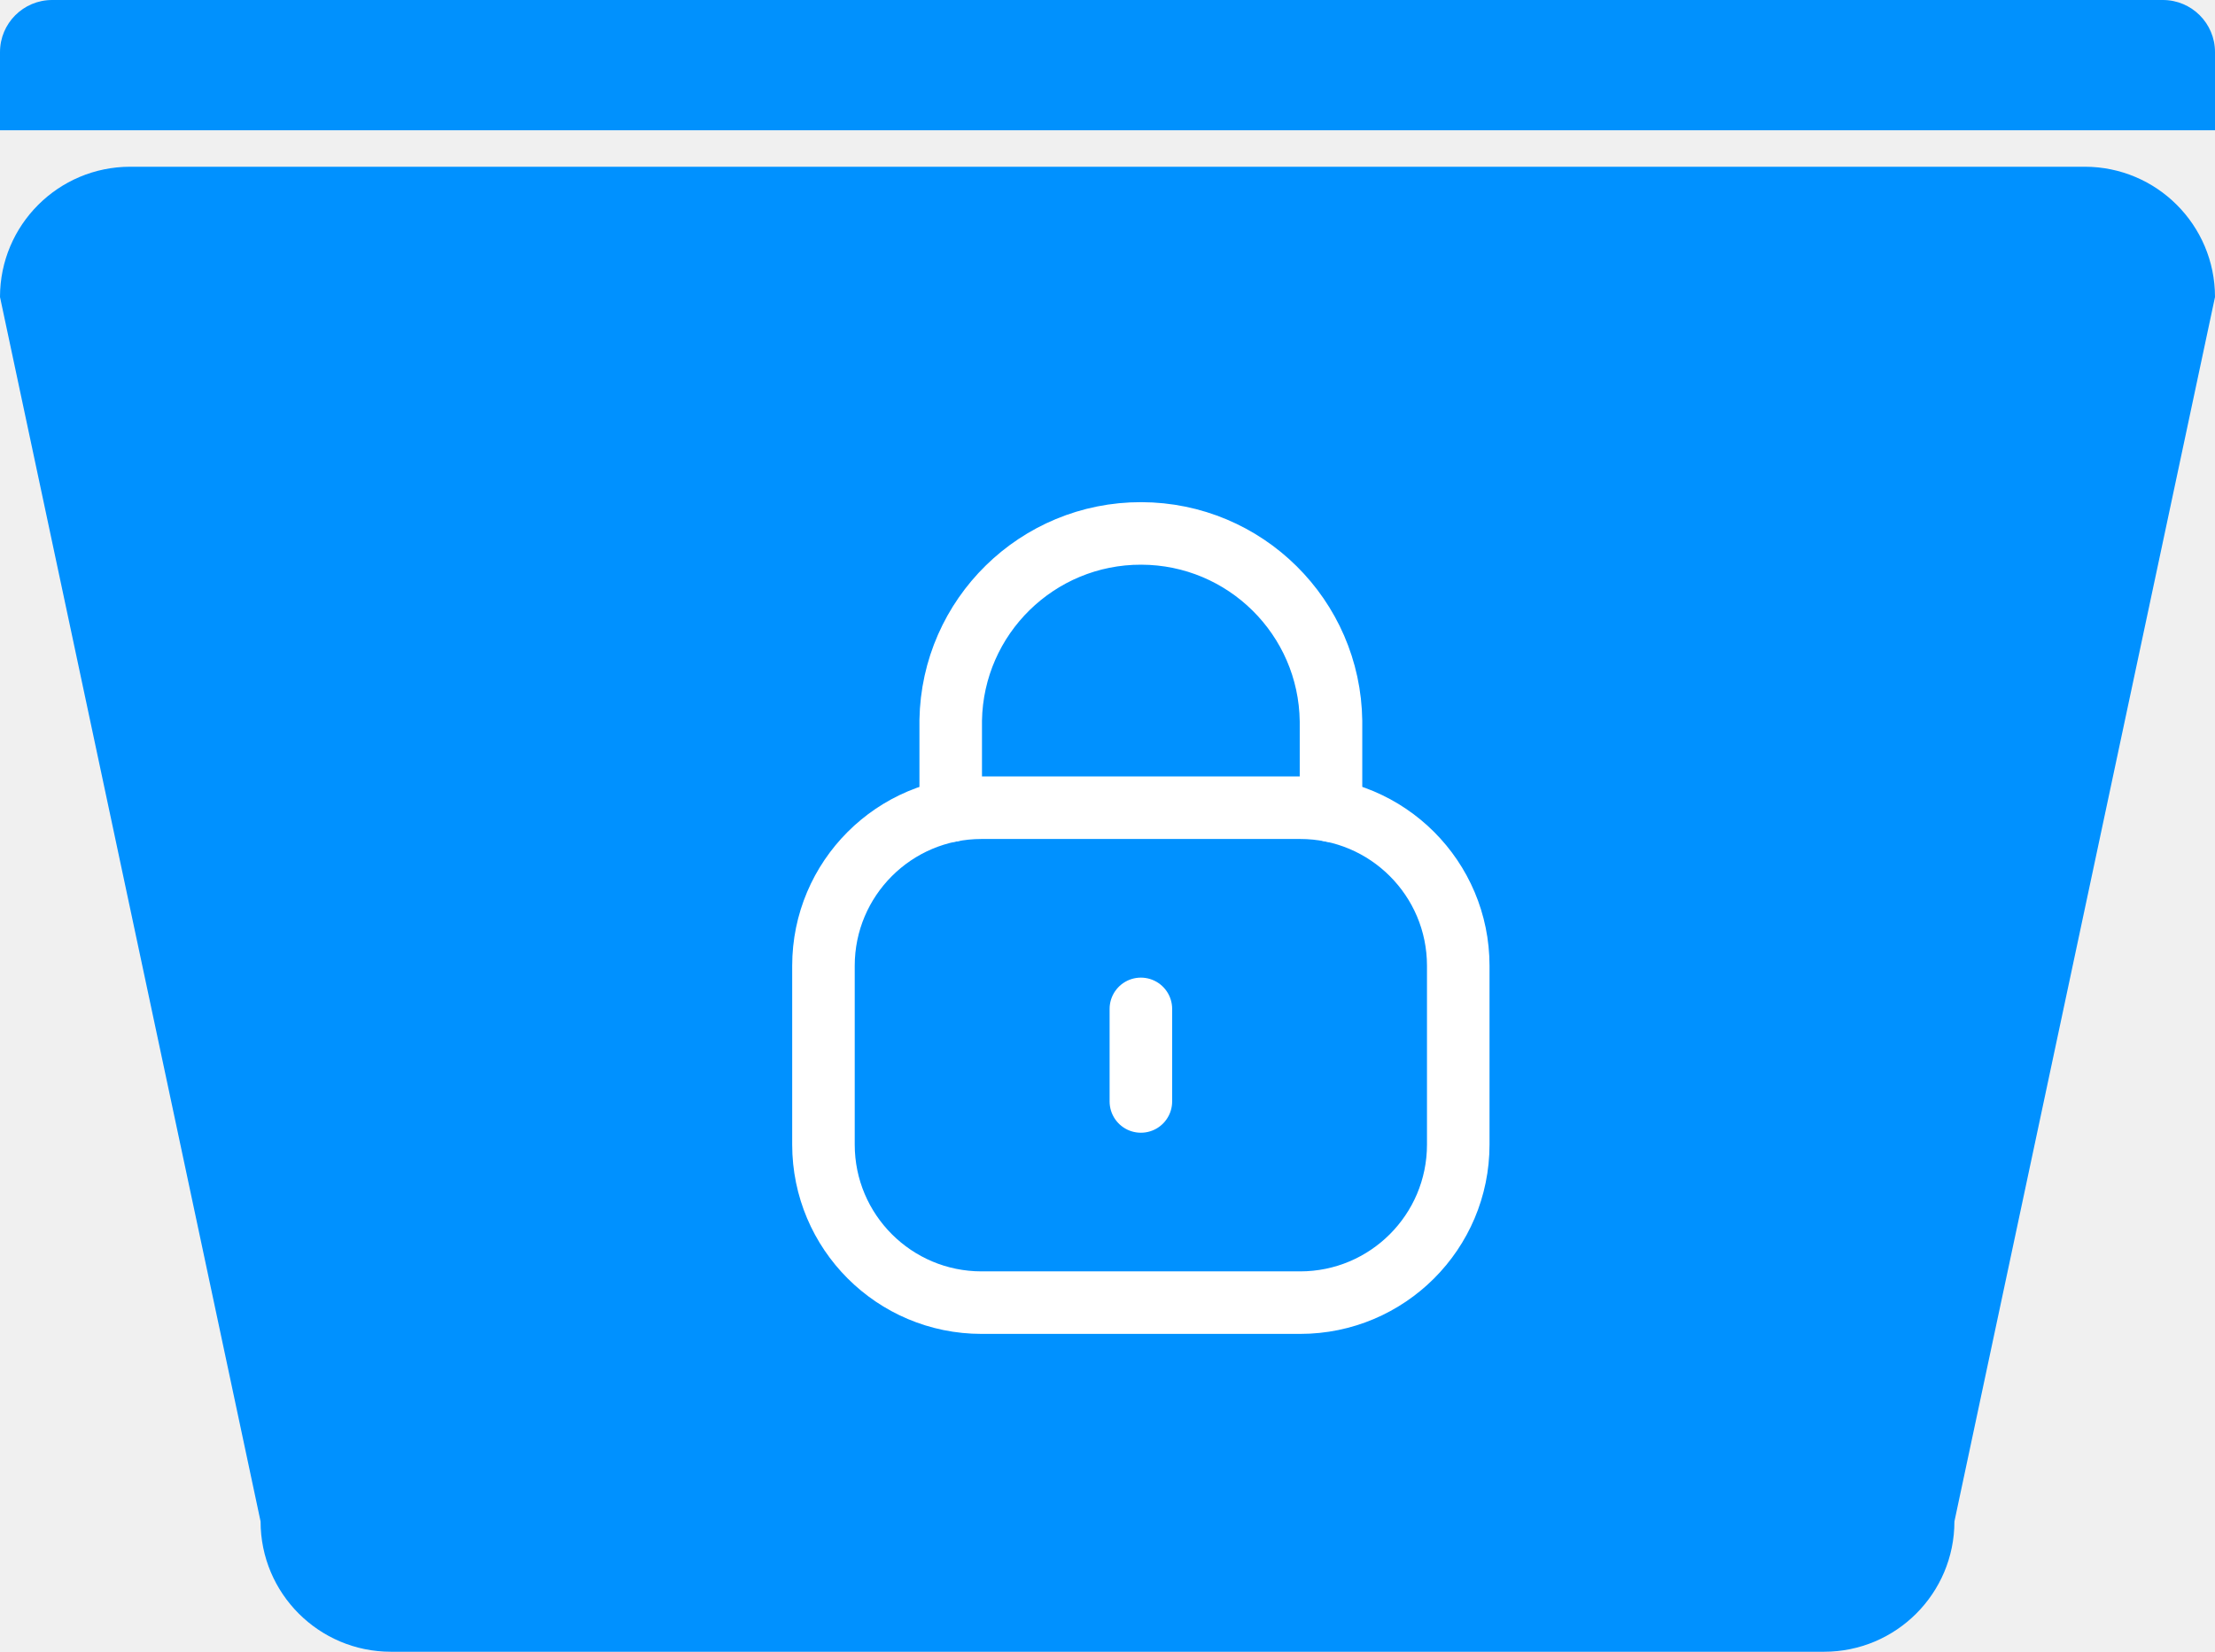
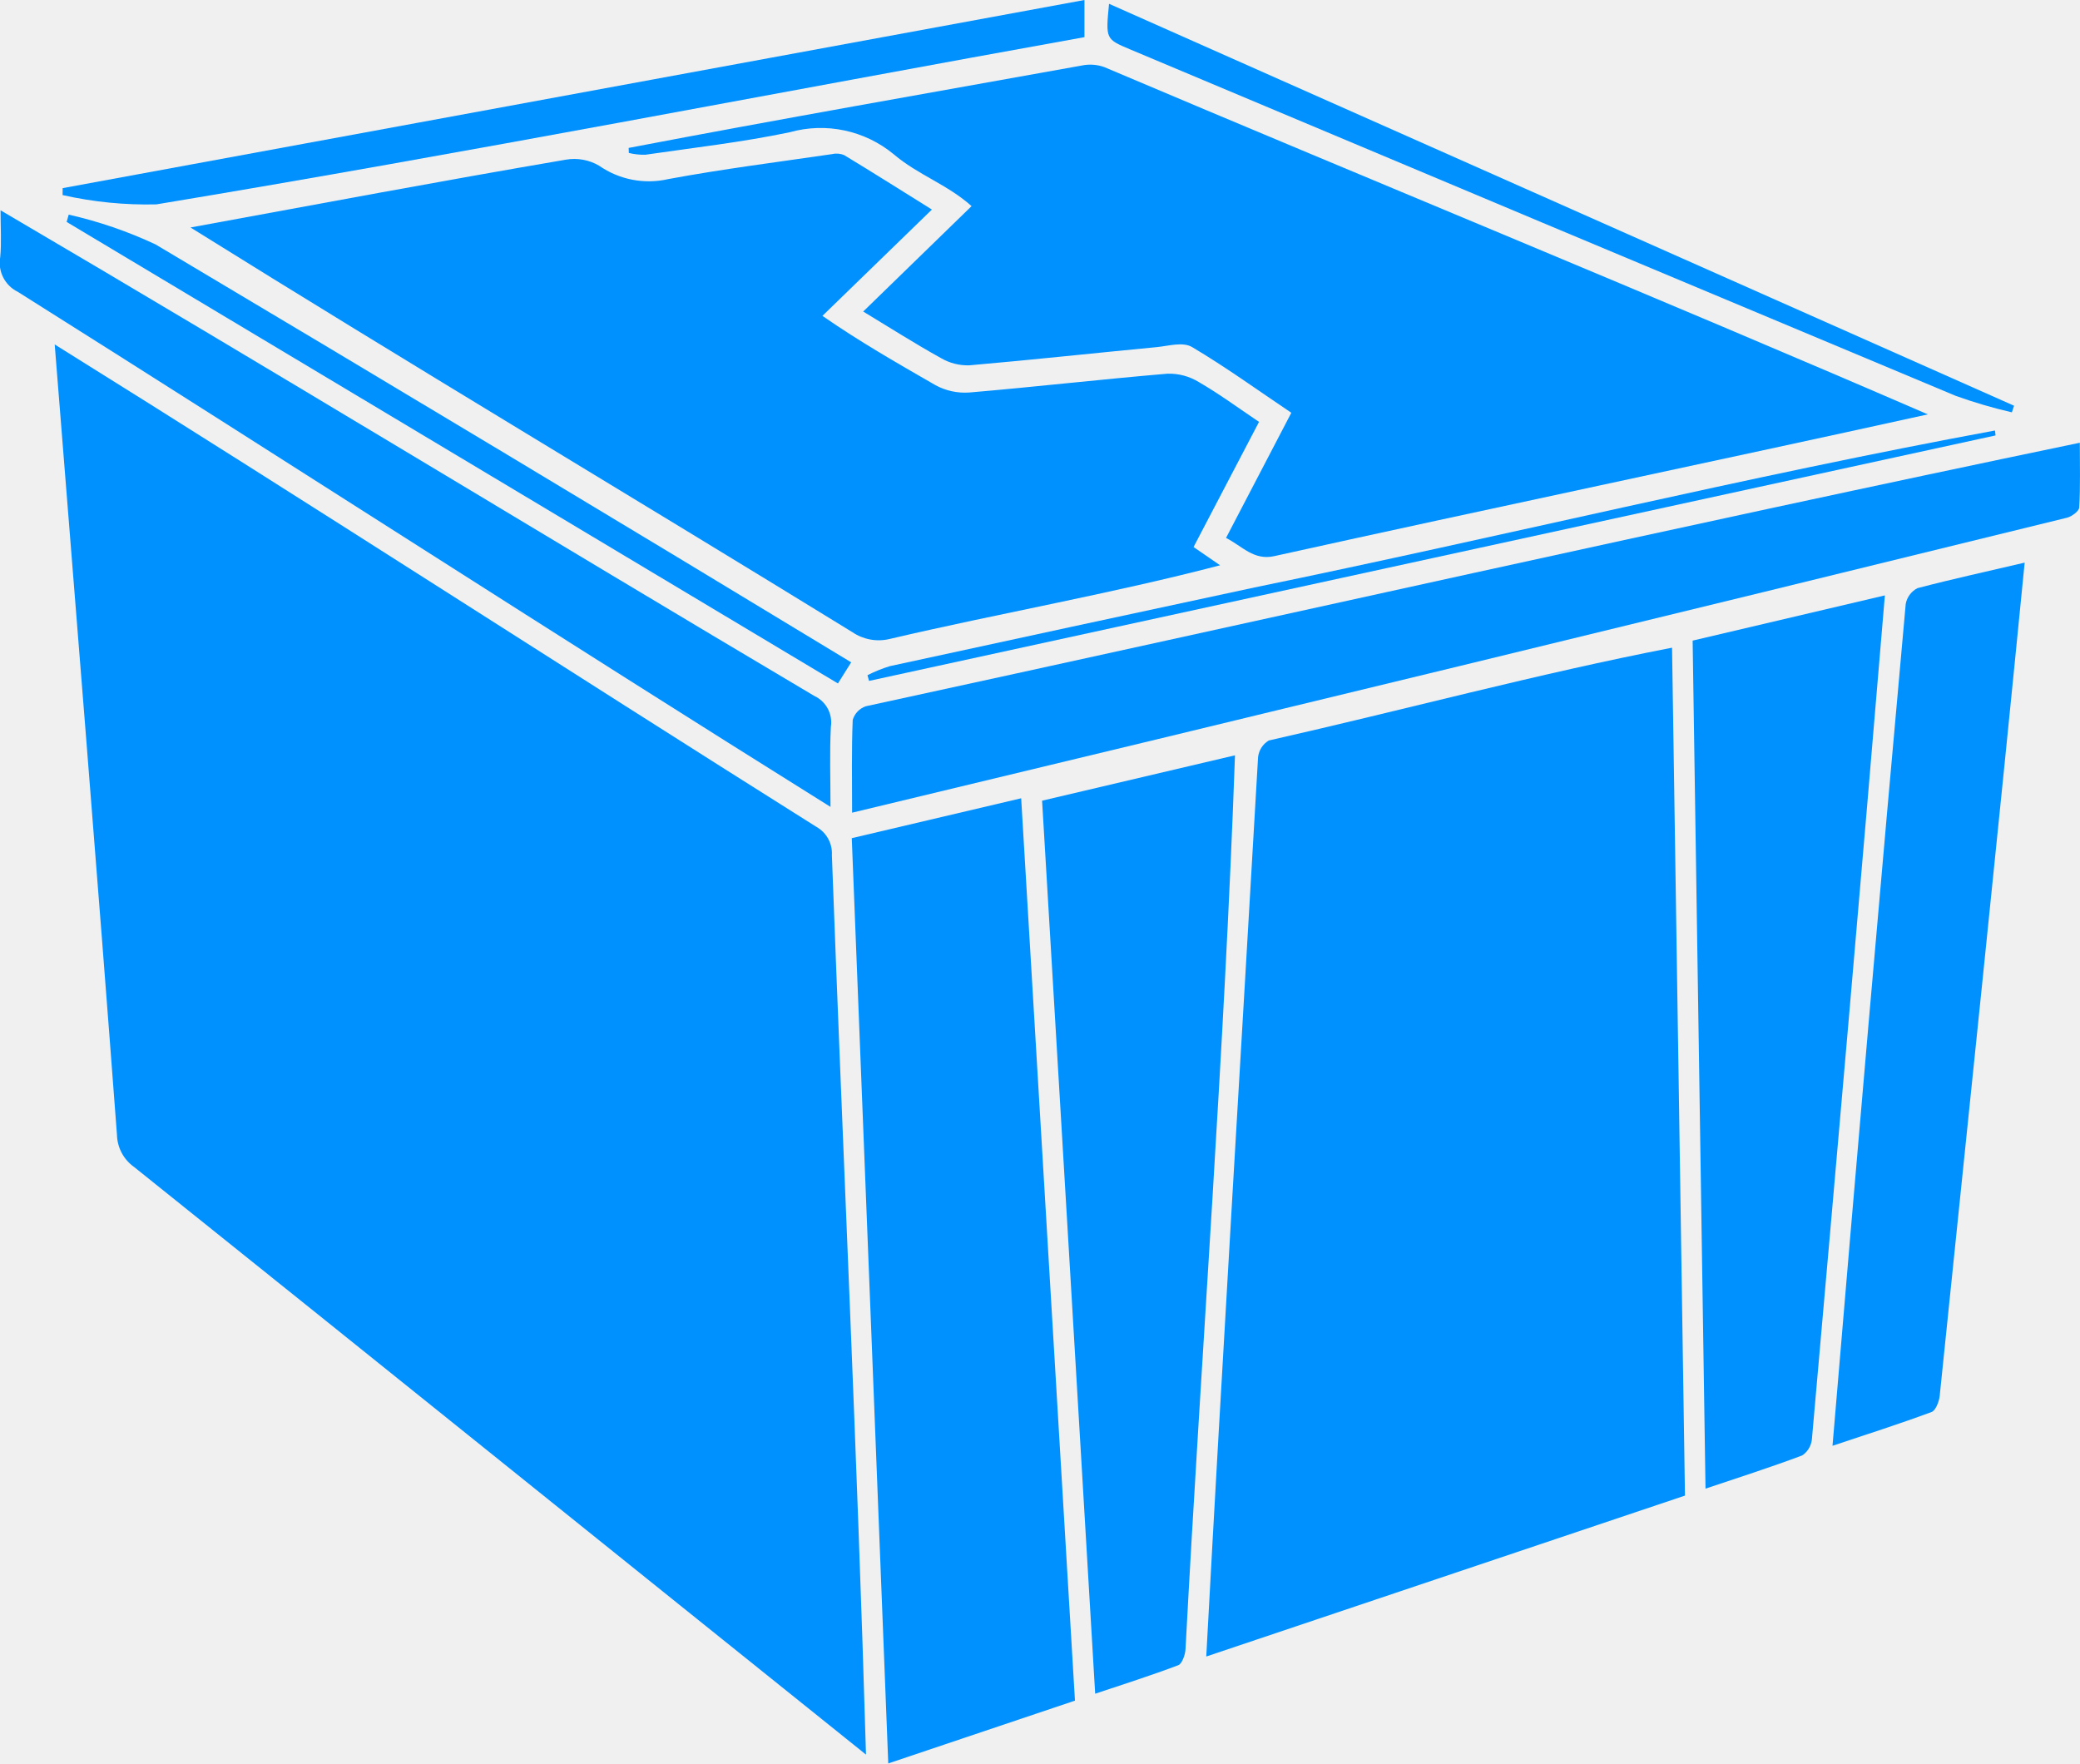
- <svg xmlns="http://www.w3.org/2000/svg" id="Group_2" data-name="Group 2" width="53.125" height="39.625" viewBox="0 0 53.125 39.625">
-   <path id="Path_978-3" d="M3.125,0H50a3.125,3.125,0,0,1,3.125,3.125L46.875,32.5a3.125,3.125,0,0,1-3.125,3.125H9.375A3.125,3.125,0,0,1,6.25,32.5L0,3.125A3.125,3.125,0,0,1,3.125,0Z" transform="translate(0 4)" fill="#0091ff" />
-   <g id="Lock" transform="translate(19 12)">
-     <path id="Stroke_1" data-name="Stroke 1" d="M9.121,6.7V4.551A4.561,4.561,0,0,0,0,4.531V6.7" transform="translate(3.802 0.75)" fill="none" stroke="#fff" stroke-linecap="round" stroke-linejoin="round" stroke-miterlimit="10" stroke-width="1.5" />
-     <path id="Stroke_3" data-name="Stroke 3" d="M11.433,11.873H3.792A3.792,3.792,0,0,1,0,8.081V3.792A3.792,3.792,0,0,1,3.792,0h7.641a3.792,3.792,0,0,1,3.792,3.792V8.081A3.792,3.792,0,0,1,11.433,11.873Z" transform="translate(0.75 7.377)" fill="none" stroke="#fff" stroke-linecap="round" stroke-linejoin="round" stroke-miterlimit="10" stroke-width="1.5" />
-     <path id="Stroke_5" data-name="Stroke 5" d="M.5,0V2.221" transform="translate(7.863 12.203)" fill="none" stroke="#fff" stroke-linecap="round" stroke-linejoin="round" stroke-miterlimit="10" stroke-width="1.5" />
+ <svg xmlns="http://www.w3.org/2000/svg" width="56.998" height="48.318" viewBox="0 0 56.998 48.318">
+   <g id="box_in_ware_house" transform="translate(0)">
+     <path id="Path_5249" data-name="Path 5249" d="M65.732,365.523c-6.721-5.39-13.345-10.726-20.055-16.1a1.114,1.114,0,0,1-.471-.885c-.547-7.266-1.125-14.354-1.706-21.654,6.985,4.352,13.9,8.832,20.872,13.218a.832.832,0,0,1,.425.776C65.1,349.1,65.493,357.3,65.732,365.523Z" transform="translate(-42.001 -317.446)" fill="#0091FF" />
+     <path id="Path_5250" data-name="Path 5250" d="M607.228,476.183l-13.118,4.409c.443-8.238.946-16.42,1.42-24.646a.611.611,0,0,1,.293-.453c3.686-.833,7.353-1.826,11.051-2.543C606.991,460.686,607.109,468.411,607.228,476.183Z" transform="translate(-561.055 -435.203)" fill="#0091FF" />
+     <path id="Path_5251" data-name="Path 5251" d="M108.43,249.695c3.516-.644,6.8-1.263,10.286-1.858a1.343,1.343,0,0,1,.912.166,2.386,2.386,0,0,0,1.9.365c1.49-.276,2.991-.465,4.489-.684a.521.521,0,0,1,.33.031c.784.475,1.561.965,2.4,1.489l-3,2.913c1.032.715,2.035,1.287,3.1,1.9a1.687,1.687,0,0,0,.921.2c1.813-.154,3.623-.363,5.437-.516a1.555,1.555,0,0,1,.86.232c.549.317,1.068.7,1.646,1.089l-1.794,3.429.727.5c-3,.785-6.04,1.312-9.059,2.02a1.279,1.279,0,0,1-1.015-.186C120.526,257.067,114.459,253.455,108.43,249.695Z" transform="translate(-103.21 -243.462)" fill="#0091FF" />
+     <path id="Path_5252" data-name="Path 5252" d="M353.559,220.307c-6.024,1.327-11.909,2.557-17.913,3.885-.557.123-.867-.268-1.318-.5l1.789-3.429c-.922-.619-1.8-1.256-2.719-1.8-.254-.149-.636-.033-.957,0-1.716.164-3.43.351-5.147.5a1.447,1.447,0,0,1-.781-.2c-.7-.387-1.378-.82-2.128-1.274l2.97-2.888c-.671-.6-1.464-.851-2.137-1.424a3.139,3.139,0,0,0-2.848-.6c-1.308.274-2.636.424-3.955.616a1.746,1.746,0,0,1-.452-.049l-.005-.138c4.136-.791,8.282-1.513,12.424-2.259a1.13,1.13,0,0,1,.611.045C338.514,213.98,346.059,217.062,353.559,220.307Z" transform="translate(-300.731 -208.953)" fill="#0091FF" />
+     <path id="Path_5253" data-name="Path 5253" d="M430.792,540.226l-5.116,1.721c-.333-8.477-.663-16.888-1-25.353l4.642-1.093C429.812,523.756,430.3,531.953,430.792,540.226Z" transform="translate(-401.335 -493.628)" fill="#0091FF" />
+     <path id="Path_5254" data-name="Path 5254" d="M515.61,498.913l5.286-1.243c-.29,8.177-.922,16.331-1.356,24.5-.009.154-.1.4-.2.432-.734.278-1.48.514-2.275.781C516.579,515.2,516.1,507.1,515.61,498.913Z" transform="translate(-487.054 -476.974)" fill="#0091FF" />
+     <path id="Path_5255" data-name="Path 5255" d="M827.013,455.686c-.118-7.771-.236-15.482-.353-23.237l5.268-1.239c-.644,7.734-1.318,15.406-2,23.127a.606.606,0,0,1-.265.438C828.8,455.1,827.931,455.376,827.013,455.686Z" transform="translate(-780.277 -414.896)" fill="#0091FF" />
+     <path id="Path_5256" data-name="Path 5256" d="M424.692,377.917c0-.9-.017-1.724.017-2.543a.564.564,0,0,1,.358-.373c11.09-2.406,22.166-4.911,33.268-7.221,0,.6.017,1.191-.016,1.775-.006.1-.205.247-.333.279Q441.345,373.922,424.692,377.917Z" transform="translate(-401.342 -355.649)" fill="#0091FF" />
+     <path id="Path_5257" data-name="Path 5257" d="M893.53,441.845c.649-7.725,1.311-15.358,2.006-23.066a.609.609,0,0,1,.321-.433c.948-.249,1.9-.456,2.939-.7-.75,7.63-1.547,15.215-2.329,22.836-.017.158-.115.4-.221.437C895.371,441.244,894.486,441.526,893.53,441.845Z" transform="translate(-843.314 -402.23)" fill="#0091FF" />
+     <path id="Path_5258" data-name="Path 5258" d="M17.355,271.2c7.462,4.377,14.854,8.894,22.3,13.307a.8.8,0,0,1,.453.851c-.036.7-.01,1.408-.01,2.189-7.451-4.655-14.833-9.43-22.269-14.112a.886.886,0,0,1-.483-.953C17.385,272.08,17.355,271.671,17.355,271.2Z" transform="translate(-17.34 -265.438)" fill="#0091FF" />
+     <path id="Path_5259" data-name="Path 5259" d="M47.31,188.975l28-5.155v1.018c-8.476,1.525-16.942,3.175-25.431,4.582a10.521,10.521,0,0,1-2.571-.255Z" transform="translate(-45.593 -183.82)" fill="#0091FF" />
+     <path id="Path_5260" data-name="Path 5260" d="M49.267,273a11.71,11.71,0,0,1,2.379.816Q61.2,279.5,70.709,285.267l-.363.579L49.21,273.2Z" transform="translate(-47.384 -267.119)" fill="#0091FF" />
+     <path id="Path_5261" data-name="Path 5261" d="M571.632,196.584a13.631,13.631,0,0,1-1.538-.451q-11.316-4.734-22.625-9.494c-.671-.282-.671-.282-.577-1.249l24.8,11.013C571.673,196.465,571.653,196.524,571.632,196.584Z" transform="translate(-516.501 -185.286)" fill="#0091FF" />
+     <path id="Path_5262" data-name="Path 5262" d="M463.023,362.9l-30.869,6.726-.044-.156a3.85,3.85,0,0,1,.609-.247q5-1.087,10-2.158c6.766-1.391,13.5-3.047,20.288-4.3Z" transform="translate(-408.339 -350.969)" fill="#0091FF" />
  </g>
-   <path id="Rectangle_14-3" d="M1.25,0H51.875a1.25,1.25,0,0,1,1.25,1.25V3.125H0V1.25A1.25,1.25,0,0,1,1.25,0Z" fill="#0191fd" />
</svg>
